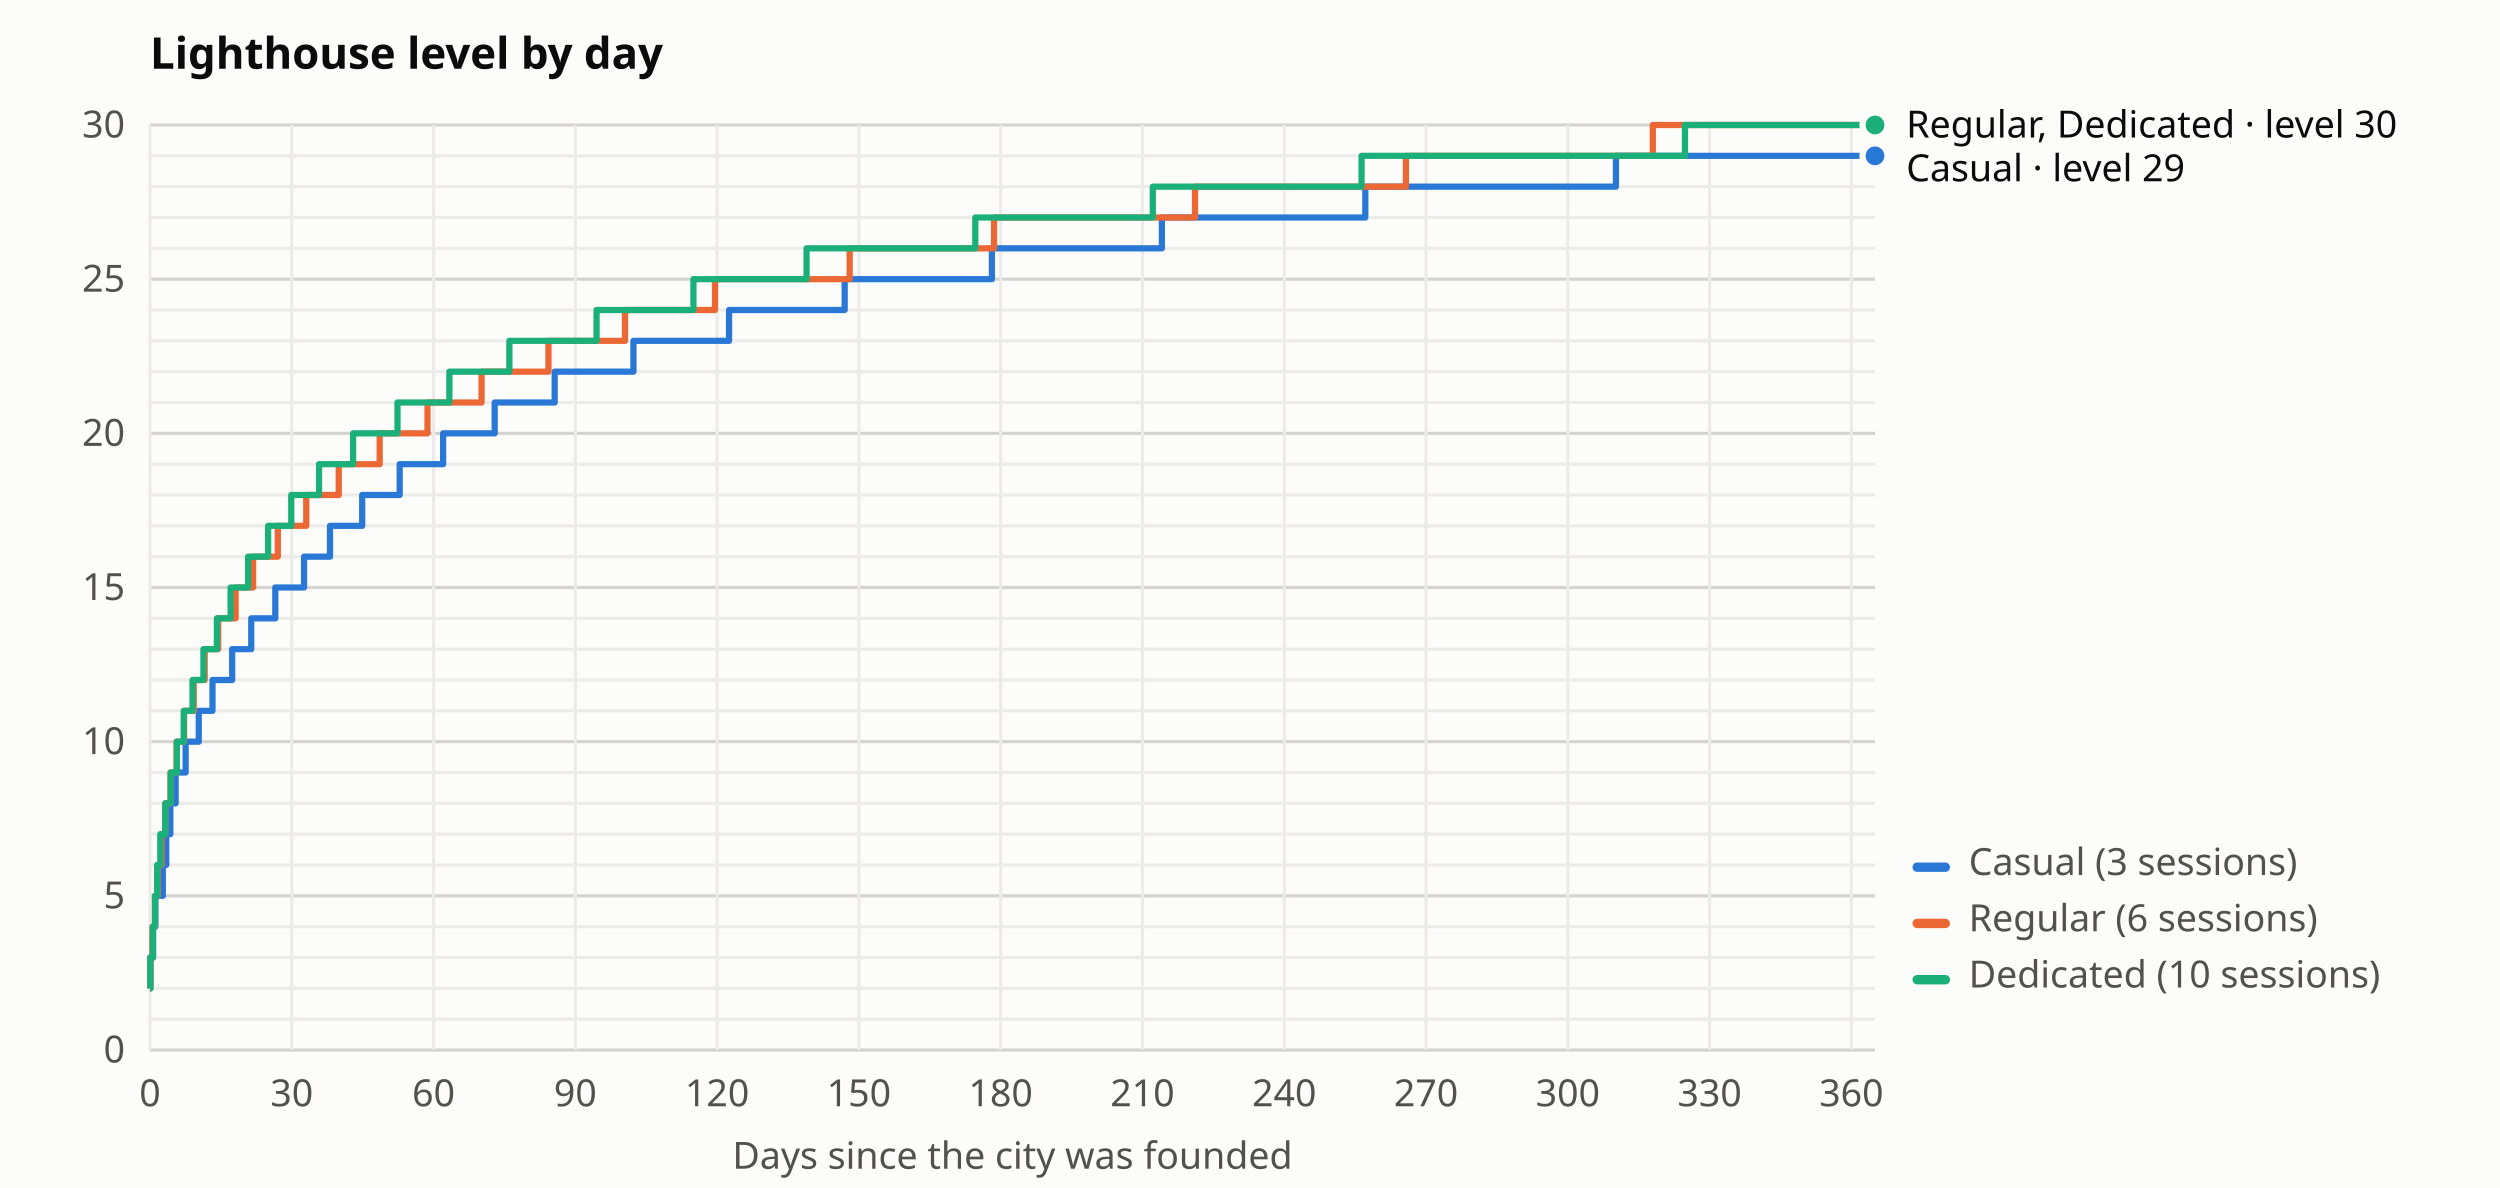
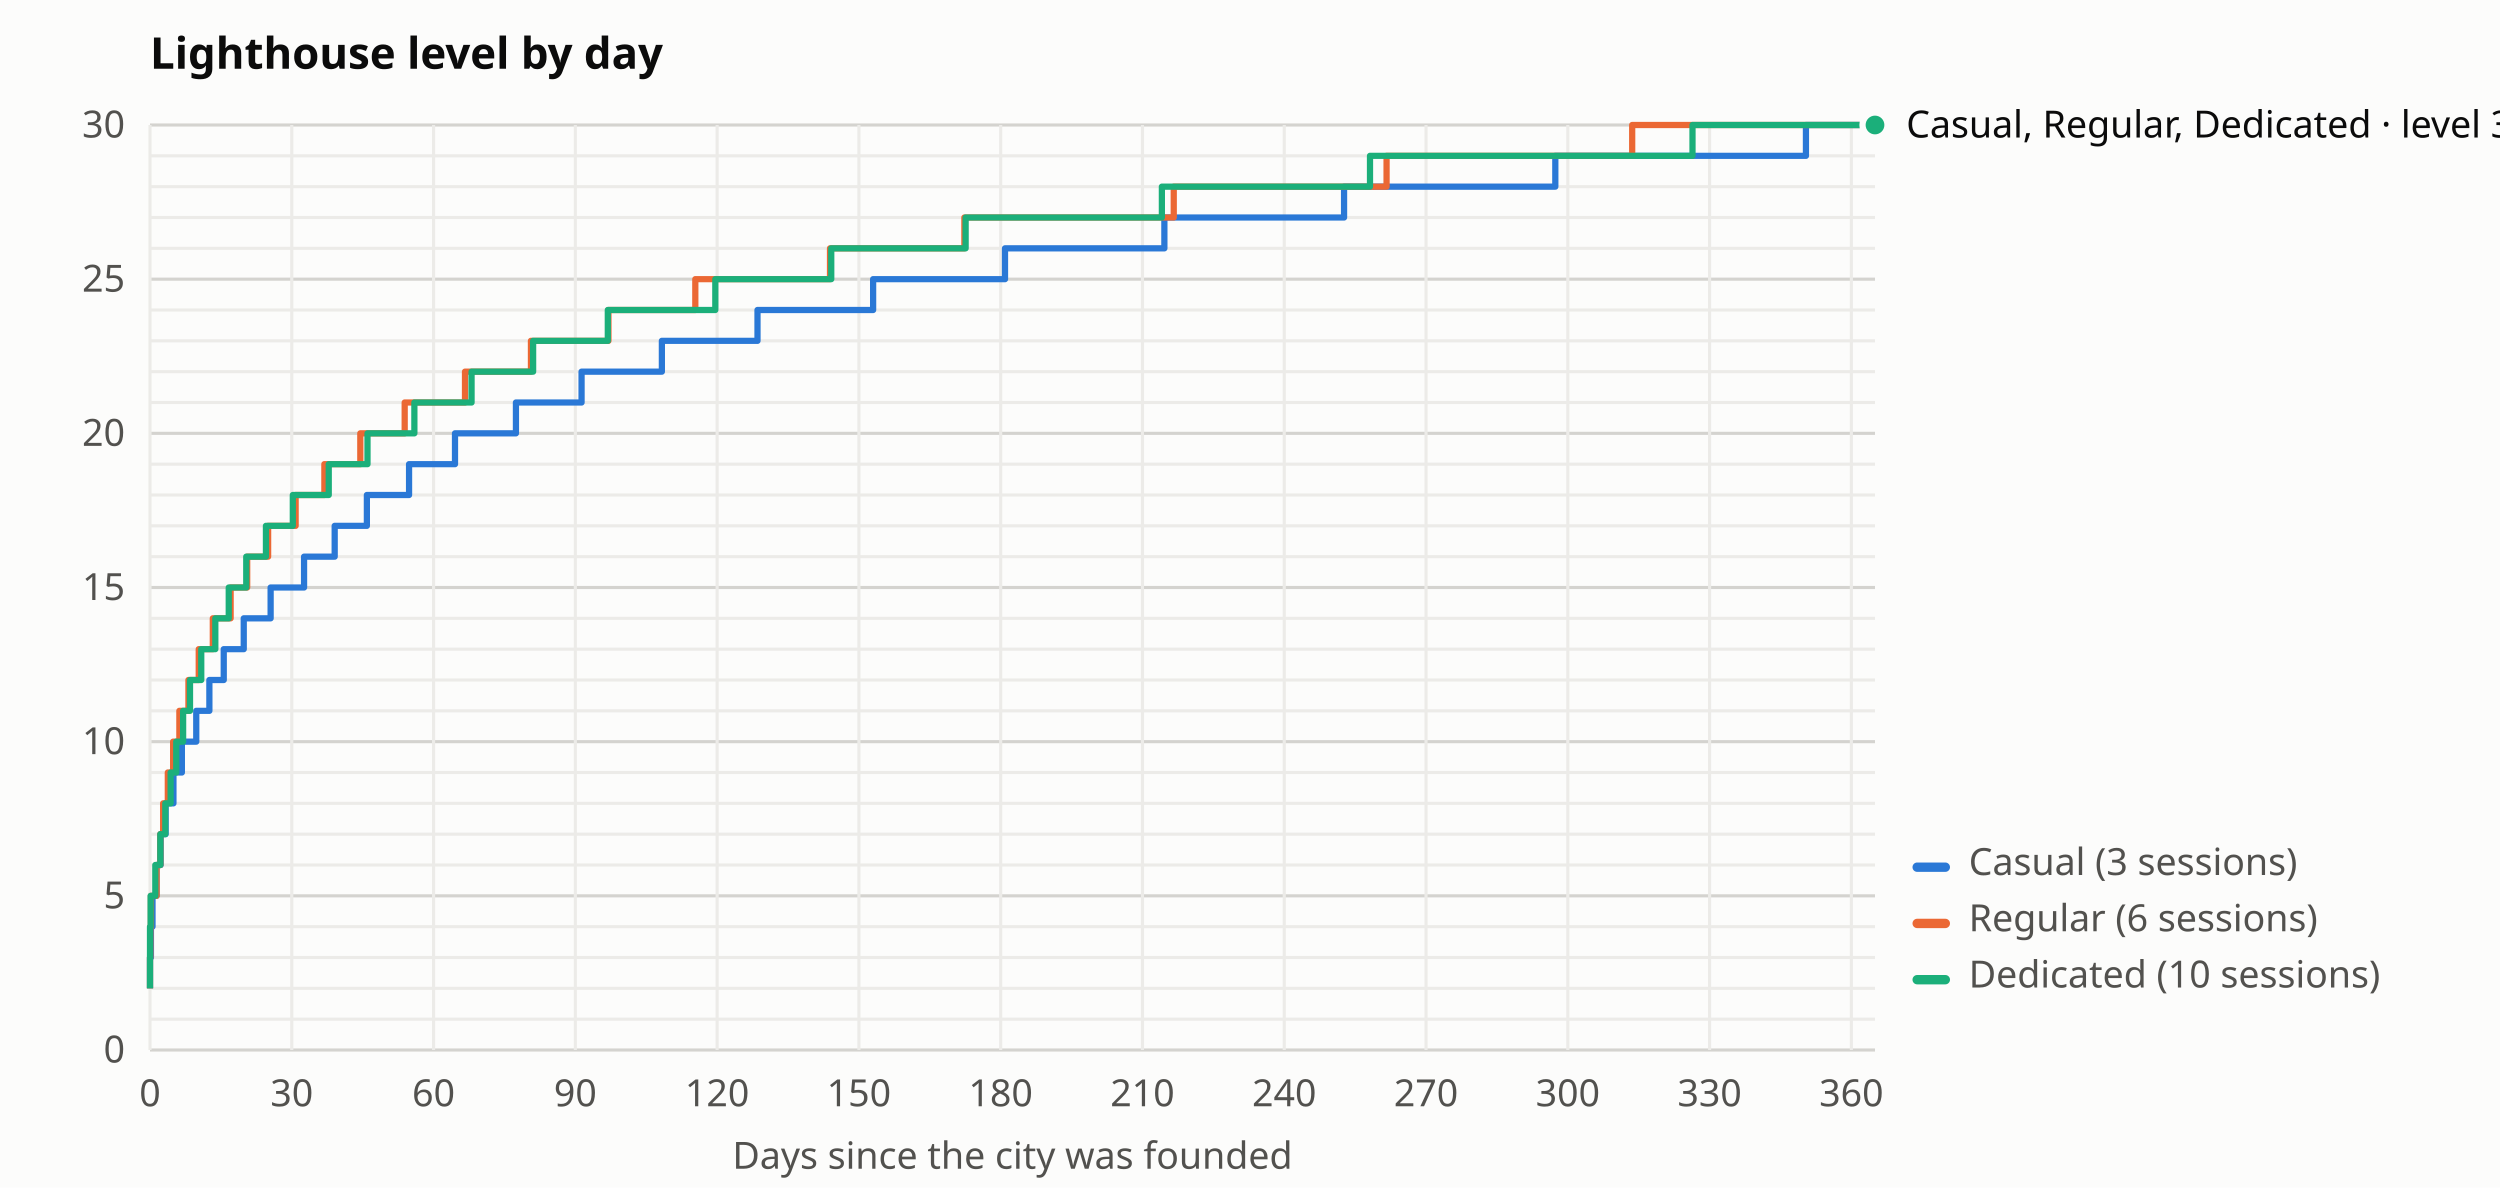
<svg xmlns="http://www.w3.org/2000/svg" viewBox="0 0 800 380" width="800" height="380" font-family="system-ui, sans-serif" font-size="12" role="img" aria-labelledby="t">
  <rect width="800" height="380" fill="#fcfcfb" />
  <text x="48" y="22" font-size="14" font-weight="600" fill="#0b0b0b">Lighthouse level by day</text>
  <line x1="48" x2="600" y1="336" y2="336" stroke="#d4d3cf" stroke-width="1" />
  <text x="40" y="340" text-anchor="end" fill="#52514e">0</text>
  <line x1="48" x2="600" y1="326.133" y2="326.133" stroke="#ecebe8" stroke-width="1" />
  <line x1="48" x2="600" y1="316.267" y2="316.267" stroke="#ecebe8" stroke-width="1" />
  <line x1="48" x2="600" y1="306.4" y2="306.4" stroke="#ecebe8" stroke-width="1" />
  <line x1="48" x2="600" y1="296.533" y2="296.533" stroke="#ecebe8" stroke-width="1" />
  <line x1="48" x2="600" y1="286.667" y2="286.667" stroke="#d4d3cf" stroke-width="1" />
  <text x="40" y="290.667" text-anchor="end" fill="#52514e">5</text>
  <line x1="48" x2="600" y1="276.8" y2="276.8" stroke="#ecebe8" stroke-width="1" />
  <line x1="48" x2="600" y1="266.933" y2="266.933" stroke="#ecebe8" stroke-width="1" />
  <line x1="48" x2="600" y1="257.067" y2="257.067" stroke="#ecebe8" stroke-width="1" />
  <line x1="48" x2="600" y1="247.2" y2="247.2" stroke="#ecebe8" stroke-width="1" />
  <line x1="48" x2="600" y1="237.333" y2="237.333" stroke="#d4d3cf" stroke-width="1" />
  <text x="40" y="241.333" text-anchor="end" fill="#52514e">10</text>
  <line x1="48" x2="600" y1="227.467" y2="227.467" stroke="#ecebe8" stroke-width="1" />
  <line x1="48" x2="600" y1="217.6" y2="217.6" stroke="#ecebe8" stroke-width="1" />
  <line x1="48" x2="600" y1="207.733" y2="207.733" stroke="#ecebe8" stroke-width="1" />
  <line x1="48" x2="600" y1="197.867" y2="197.867" stroke="#ecebe8" stroke-width="1" />
  <line x1="48" x2="600" y1="188" y2="188" stroke="#d4d3cf" stroke-width="1" />
  <text x="40" y="192" text-anchor="end" fill="#52514e">15</text>
  <line x1="48" x2="600" y1="178.133" y2="178.133" stroke="#ecebe8" stroke-width="1" />
  <line x1="48" x2="600" y1="168.267" y2="168.267" stroke="#ecebe8" stroke-width="1" />
  <line x1="48" x2="600" y1="158.4" y2="158.4" stroke="#ecebe8" stroke-width="1" />
  <line x1="48" x2="600" y1="148.533" y2="148.533" stroke="#ecebe8" stroke-width="1" />
  <line x1="48" x2="600" y1="138.667" y2="138.667" stroke="#d4d3cf" stroke-width="1" />
  <text x="40" y="142.667" text-anchor="end" fill="#52514e">20</text>
  <line x1="48" x2="600" y1="128.8" y2="128.8" stroke="#ecebe8" stroke-width="1" />
  <line x1="48" x2="600" y1="118.933" y2="118.933" stroke="#ecebe8" stroke-width="1" />
  <line x1="48" x2="600" y1="109.067" y2="109.067" stroke="#ecebe8" stroke-width="1" />
  <line x1="48" x2="600" y1="99.2" y2="99.2" stroke="#ecebe8" stroke-width="1" />
  <line x1="48" x2="600" y1="89.333" y2="89.333" stroke="#d4d3cf" stroke-width="1" />
  <text x="40" y="93.333" text-anchor="end" fill="#52514e">25</text>
  <line x1="48" x2="600" y1="79.467" y2="79.467" stroke="#ecebe8" stroke-width="1" />
  <line x1="48" x2="600" y1="69.6" y2="69.6" stroke="#ecebe8" stroke-width="1" />
  <line x1="48" x2="600" y1="59.733" y2="59.733" stroke="#ecebe8" stroke-width="1" />
  <line x1="48" x2="600" y1="49.867" y2="49.867" stroke="#ecebe8" stroke-width="1" />
  <line x1="48" x2="600" y1="40" y2="40" stroke="#d4d3cf" stroke-width="1" />
  <text x="40" y="44" text-anchor="end" fill="#52514e">30</text>
  <line x1="48" x2="48" y1="40" y2="336" stroke="#ecebe8" stroke-width="1" />
  <text x="48" y="354" text-anchor="middle" fill="#52514e">0</text>
  <line x1="93.37" x2="93.37" y1="40" y2="336" stroke="#ecebe8" stroke-width="1" />
  <text x="93.37" y="354" text-anchor="middle" fill="#52514e">30</text>
  <line x1="138.74" x2="138.74" y1="40" y2="336" stroke="#ecebe8" stroke-width="1" />
  <text x="138.74" y="354" text-anchor="middle" fill="#52514e">60</text>
  <line x1="184.11" x2="184.11" y1="40" y2="336" stroke="#ecebe8" stroke-width="1" />
  <text x="184.11" y="354" text-anchor="middle" fill="#52514e">90</text>
  <line x1="229.479" x2="229.479" y1="40" y2="336" stroke="#ecebe8" stroke-width="1" />
  <text x="229.479" y="354" text-anchor="middle" fill="#52514e">120</text>
  <line x1="274.849" x2="274.849" y1="40" y2="336" stroke="#ecebe8" stroke-width="1" />
  <text x="274.849" y="354" text-anchor="middle" fill="#52514e">150</text>
  <line x1="320.219" x2="320.219" y1="40" y2="336" stroke="#ecebe8" stroke-width="1" />
  <text x="320.219" y="354" text-anchor="middle" fill="#52514e">180</text>
  <line x1="365.589" x2="365.589" y1="40" y2="336" stroke="#ecebe8" stroke-width="1" />
  <text x="365.589" y="354" text-anchor="middle" fill="#52514e">210</text>
  <line x1="410.959" x2="410.959" y1="40" y2="336" stroke="#ecebe8" stroke-width="1" />
  <text x="410.959" y="354" text-anchor="middle" fill="#52514e">240</text>
  <line x1="456.329" x2="456.329" y1="40" y2="336" stroke="#ecebe8" stroke-width="1" />
  <text x="456.329" y="354" text-anchor="middle" fill="#52514e">270</text>
  <line x1="501.699" x2="501.699" y1="40" y2="336" stroke="#ecebe8" stroke-width="1" />
  <text x="501.699" y="354" text-anchor="middle" fill="#52514e">300</text>
  <line x1="547.068" x2="547.068" y1="40" y2="336" stroke="#ecebe8" stroke-width="1" />
  <text x="547.068" y="354" text-anchor="middle" fill="#52514e">330</text>
  <line x1="592.438" x2="592.438" y1="40" y2="336" stroke="#ecebe8" stroke-width="1" />
  <text x="592.438" y="354" text-anchor="middle" fill="#52514e">360</text>
  <text x="324" y="374" text-anchor="middle" fill="#52514e">Days since the city was founded</text>
-   <polyline points="48,316.267 48.1,316.267 48.1,306.4 49.0,306.4 49.0,296.533 49.7,296.533 49.7,286.667 52.1,286.667 52.1,276.8 53.2,276.8 53.2,266.933 54.5,266.933 54.5,257.067 56.2,257.067 56.2,247.2 59.4,247.2 59.4,237.333 63.6,237.333 63.6,227.467 68.0,227.467 68.0,217.6 74.3,217.6 74.3,207.733 80.4,207.733 80.4,197.867 88.1,197.867 88.1,188 97.3,188 97.3,178.133 105.6,178.133 105.6,168.267 115.9,168.267 115.9,158.4 127.9,158.4 127.9,148.533 141.8,148.533 141.8,138.667 158.3,138.667 158.3,128.8 177.5,128.8 177.5,118.933 202.7,118.933 202.7,109.067 233.3,109.067 233.3,99.2 270.3,99.2 270.3,89.333 317.4,89.333 317.4,79.467 371.8,79.467 371.8,69.6 436.9,69.6 436.9,59.733 517.1,59.733 517.1,49.867 600,49.867" fill="none" stroke="#2a78d6" stroke-width="2" stroke-linejoin="round" />
-   <circle cx="600" cy="49.867" r="4" fill="#2a78d6" stroke="#fcfcfb" stroke-width="2" />
+   <polyline points="48,316.267 48.0,316.267 48.0,306.4 48.3,306.4 48.3,296.533 48.8,296.533 48.8,286.667 50.1,286.667 50.1,276.8 51.4,276.8 51.4,266.933 53.0,266.933 53.0,257.067 55.5,257.067 55.5,247.2 58.2,247.2 58.2,237.333 62.8,237.333 62.8,227.467 67.0,227.467 67.0,217.6 71.6,217.6 71.6,207.733 78.0,207.733 78.0,197.867 86.6,197.867 86.6,188 97.3,188 97.3,178.133 107.1,178.133 107.1,168.267 117.4,168.267 117.4,158.4 130.9,158.4 130.9,148.533 145.6,148.533 145.6,138.667 165.1,138.667 165.1,128.8 186.1,128.8 186.1,118.933 211.8,118.933 211.8,109.067 242.4,109.067 242.4,99.2 279.4,99.2 279.4,89.333 321.6,89.333 321.6,79.467 372.6,79.467 372.6,69.6 430.1,69.6 430.1,59.733 497.7,59.733 497.7,49.867 577.9,49.867 577.9,40 600,40" fill="none" stroke="#2a78d6" stroke-width="2" stroke-linejoin="round" />
+   <circle cx="600" cy="40" r="4" fill="#2a78d6" stroke="#fcfcfb" stroke-width="2" />
  <rect x="612" y="276" width="12" height="3" rx="1.5" fill="#2a78d6" />
  <text x="630" y="280" fill="#52514e">Casual (3 sessions)</text>
-   <polyline points="48,316.267 48.1,316.267 48.1,306.4 48.8,306.4 48.8,296.533 49.6,296.533 49.6,286.667 50.5,286.667 50.5,276.8 51.7,276.8 51.7,266.933 52.9,266.933 52.9,257.067 54.6,257.067 54.6,247.2 56.5,247.2 56.5,237.333 58.9,237.333 58.9,227.467 62.0,227.467 62.0,217.6 65.5,217.6 65.5,207.733 69.8,207.733 69.8,197.867 75.4,197.867 75.4,188 81.0,188 81.0,178.133 88.9,178.133 88.9,168.267 98.0,168.267 98.0,158.4 108.4,158.4 108.4,148.533 121.5,148.533 121.5,138.667 136.8,138.667 136.8,128.8 154.1,128.8 154.1,118.933 175.5,118.933 175.5,109.067 200.0,109.067 200.0,99.2 228.8,99.2 228.8,89.333 271.9,89.333 271.9,79.467 318.1,79.467 318.1,69.6 382.4,69.6 382.4,59.733 449.9,59.733 449.9,49.867 528.9,49.867 528.9,40 600,40" fill="none" stroke="#eb6834" stroke-width="2" stroke-linejoin="round" />
+   <polyline points="48,316.267 48.0,316.267 48.0,306.4 48.1,306.4 48.1,296.533 48.3,296.533 48.3,286.667 50.1,286.667 50.1,276.8 51.3,276.8 51.3,266.933 52.2,266.933 52.2,257.067 53.7,257.067 53.7,247.2 55.4,247.2 55.4,237.333 57.4,237.333 57.4,227.467 60.3,227.467 60.3,217.6 63.6,217.6 63.6,207.733 68.1,207.733 68.1,197.867 73.8,197.867 73.8,188 79.1,188 79.1,178.133 85.8,178.133 85.8,168.267 94.6,168.267 94.6,158.4 103.8,158.4 103.8,148.533 115.3,148.533 115.3,138.667 129.5,138.667 129.5,128.8 148.8,128.8 148.8,118.933 169.9,118.933 169.9,109.067 194.7,109.067 194.7,99.2 222.5,99.2 222.5,89.333 265.6,89.333 265.6,79.467 308.6,79.467 308.6,69.6 375.6,69.6 375.6,59.733 443.7,59.733 443.7,49.867 522.3,49.867 522.3,40 600,40" fill="none" stroke="#eb6834" stroke-width="2" stroke-linejoin="round" />
  <circle cx="600" cy="40" r="4" fill="#eb6834" stroke="#fcfcfb" stroke-width="2" />
  <rect x="612" y="294" width="12" height="3" rx="1.5" fill="#eb6834" />
  <text x="630" y="298" fill="#52514e">Regular (6 sessions)</text>
-   <polyline points="48,316.267 48.1,316.267 48.1,306.4 48.9,306.4 48.9,296.533 49.6,296.533 49.6,286.667 50.3,286.667 50.3,276.8 51.3,276.8 51.3,266.933 52.9,266.933 52.9,257.067 54.6,257.067 54.6,247.2 56.6,247.2 56.6,237.333 58.8,237.333 58.8,227.467 61.6,227.467 61.6,217.6 65.1,217.6 65.1,207.733 69.4,207.733 69.4,197.867 73.8,197.867 73.8,188 79.4,188 79.4,178.133 85.8,178.133 85.8,168.267 93.2,168.267 93.2,158.4 102.1,158.4 102.1,148.533 113.0,148.533 113.0,138.667 127.2,138.667 127.2,128.8 143.8,128.8 143.8,118.933 163.0,118.933 163.0,109.067 190.9,109.067 190.9,99.2 221.9,99.2 221.9,89.333 258.1,89.333 258.1,79.467 312.1,79.467 312.1,69.6 368.9,69.6 368.9,59.733 435.7,59.733 435.7,49.867 539.2,49.867 539.2,40 600,40" fill="none" stroke="#1baf7a" stroke-width="2" stroke-linejoin="round" />
+   <polyline points="48,316.267 48.0,316.267 48.0,306.4 48.0,306.4 48.0,296.533 48.2,296.533 48.2,286.667 49.7,286.667 49.7,276.8 51.3,276.8 51.3,266.933 52.9,266.933 52.9,257.067 54.6,257.067 54.6,247.2 56.4,247.2 56.4,237.333 58.6,237.333 58.6,227.467 60.8,227.467 60.8,217.6 64.4,217.6 64.4,207.733 68.9,207.733 68.9,197.867 73.2,197.867 73.2,188 78.8,188 78.8,178.133 85.1,178.133 85.1,168.267 93.7,168.267 93.7,158.4 105.2,158.4 105.2,148.533 117.6,148.533 117.6,138.667 132.6,138.667 132.6,128.8 150.9,128.8 150.9,118.933 170.6,118.933 170.6,109.067 194.5,109.067 194.5,99.2 228.9,99.2 228.9,89.333 266.0,89.333 266.0,79.467 309.0,79.467 309.0,69.6 371.8,69.6 371.8,59.733 438.4,59.733 438.4,49.867 541.6,49.867 541.6,40 600,40" fill="none" stroke="#1baf7a" stroke-width="2" stroke-linejoin="round" />
  <circle cx="600" cy="40" r="4" fill="#1baf7a" stroke="#fcfcfb" stroke-width="2" />
  <rect x="612" y="312" width="12" height="3" rx="1.5" fill="#1baf7a" />
  <text x="630" y="316" fill="#52514e">Dedicated (10 sessions)</text>
-   <text x="610" y="44" fill="#0b0b0b">Regular, Dedicated · level 30</text>
-   <text x="610" y="58" fill="#0b0b0b">Casual · level 29</text>
+   <text x="610" y="44" fill="#0b0b0b">Casual, Regular, Dedicated · level 30</text>
</svg>
